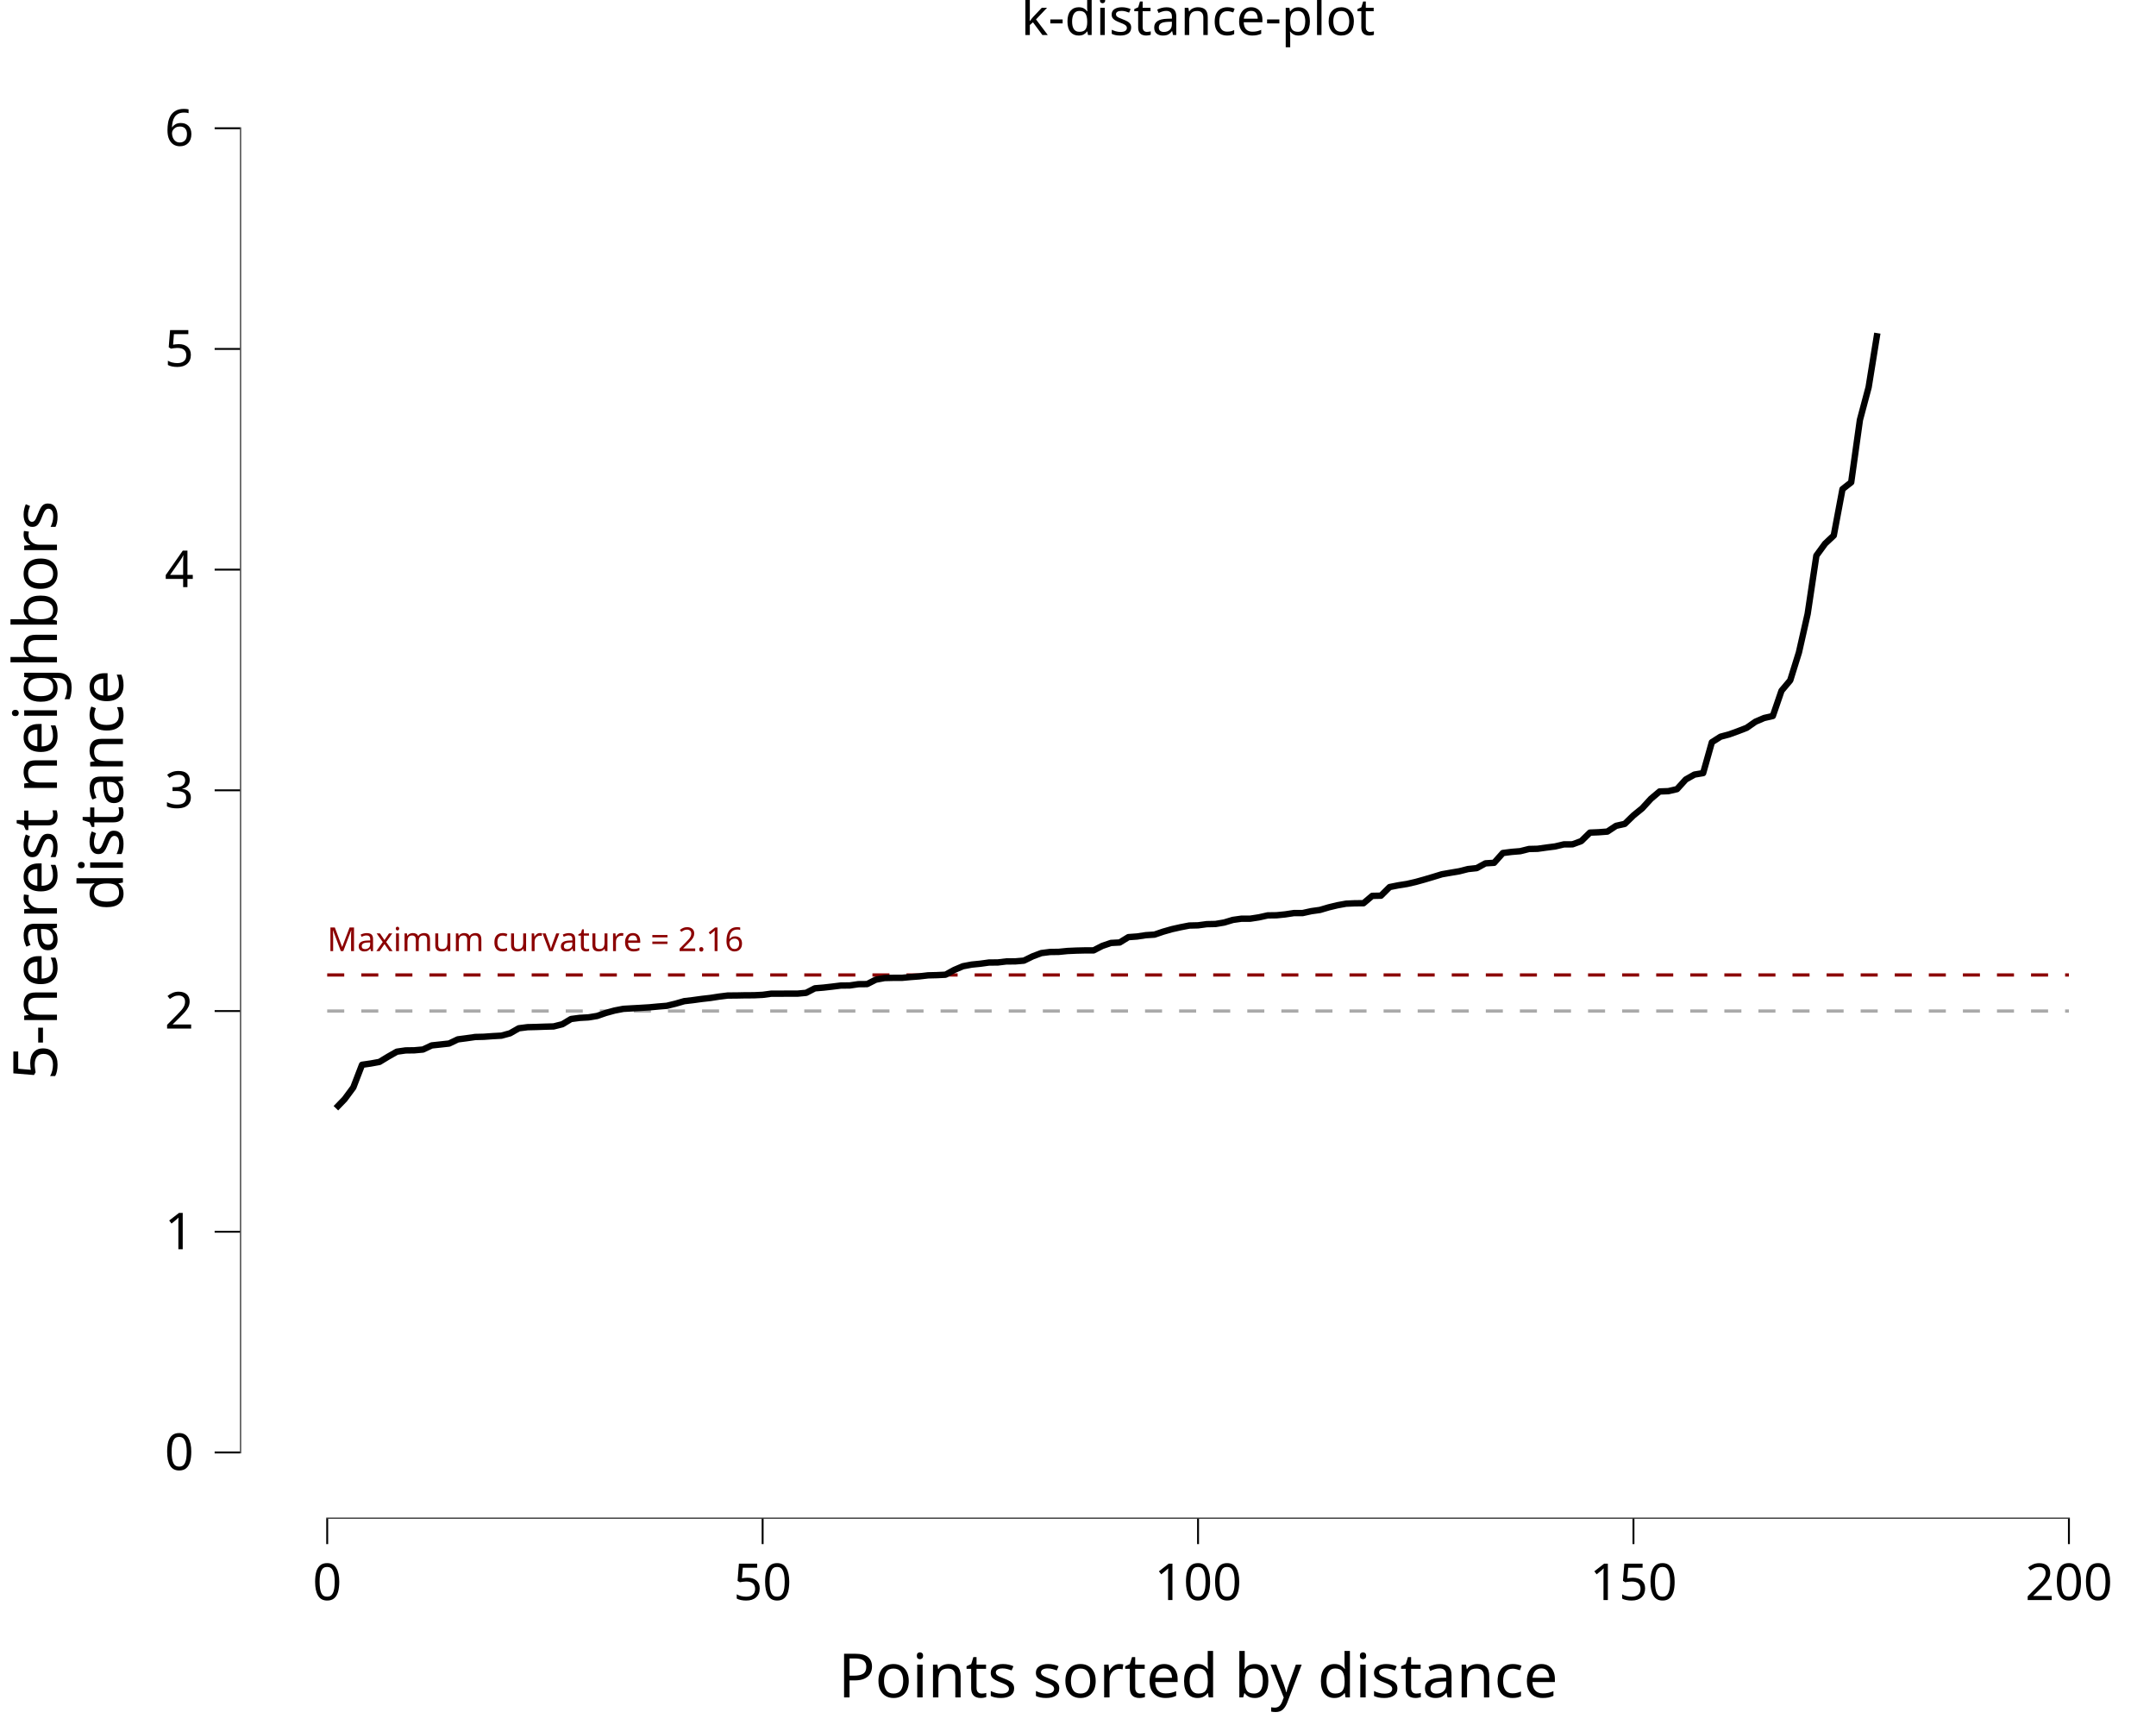
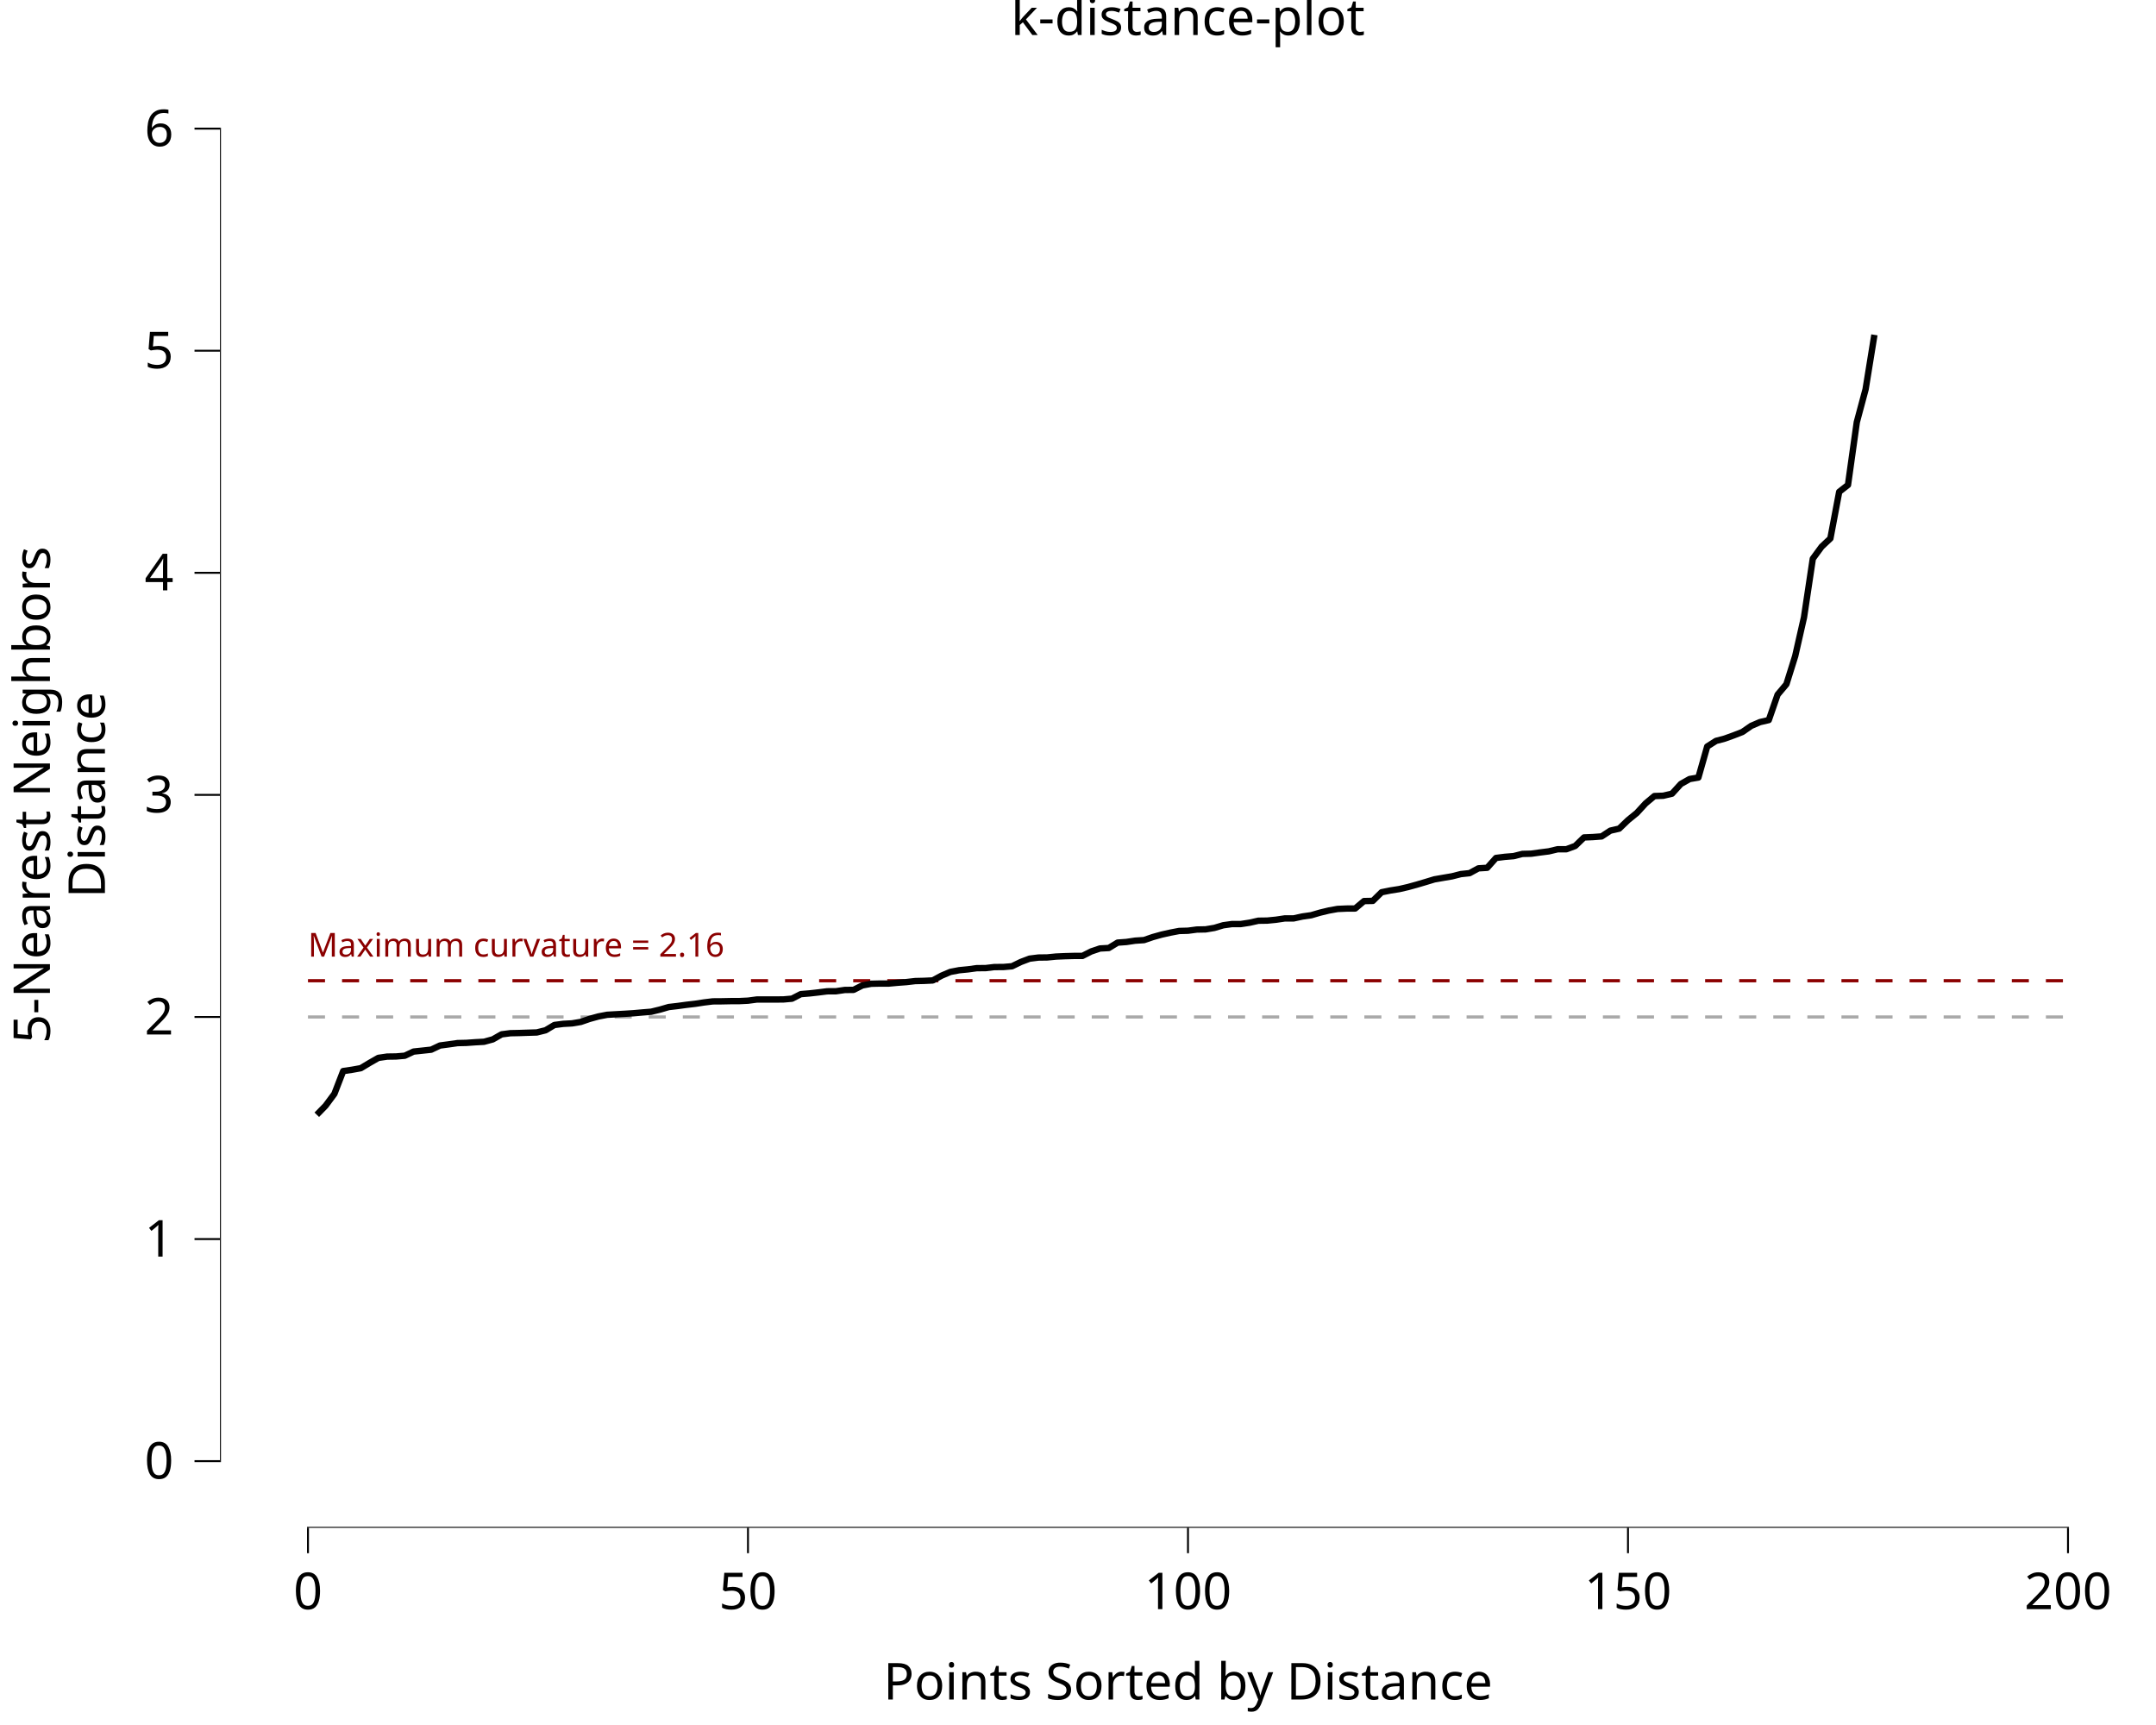
<svg xmlns="http://www.w3.org/2000/svg" class="svglite" data-engine-version="2.0" width="720.00pt" height="576.00pt" viewBox="0 0 720.00 576.00">
  <defs>
    <style type="text/css">
    .svglite line, .svglite polyline, .svglite polygon, .svglite path, .svglite rect, .svglite circle {
      fill: none;
      stroke: #000000;
      stroke-linecap: round;
      stroke-linejoin: round;
      stroke-miterlimit: 10.00;
    }
  </style>
  </defs>
  <rect width="100%" height="100%" style="stroke: none; fill: #FFFFFF;" />
  <defs>
    <clipPath id="cpMC4wMHw3MjAuMDB8MC4wMHw1NzYuMDA=">
      <rect x="0.00" y="0.00" width="720.00" height="576.00" />
    </clipPath>
  </defs>
  <g clip-path="url(#cpMC4wMHw3MjAuMDB8MC4wMHw1NzYuMDA=)">
    <rect x="-0" y="0.00" width="720.00" height="576.00" style="stroke-width: 10.67; stroke: none;" />
  </g>
  <defs>
-     <clipPath id="cpODAuMTh8NzIwLjAwfDIwLjcxfDUwNy4wOQ==">
-       <rect x="80.18" y="20.71" width="639.82" height="486.39" />
+     <clipPath id="cpNzMuNDd8NzIwLjAwfDIwLjcxfDUxMC4xNA==">
+       <rect x="73.47" y="20.71" width="646.53" height="489.43" />
    </clipPath>
  </defs>
-   <g clip-path="url(#cpODAuMTh8NzIwLjAwfDIwLjcxfDUwNy4wOQ==)">
-     <rect x="80.18" y="20.71" width="639.82" height="486.39" style="stroke-width: 10.67; stroke: none;" />
-     <line x1="109.27" y1="325.56" x2="690.92" y2="325.56" style="stroke-width: 1.07; stroke: #8B0000; stroke-dasharray: 5.69,5.69; stroke-linecap: butt;" />
-     <text x="109.27" y="317.59" style="font-size: 11.04px; fill: #8B0000; font-family: sans;" textLength="131.03px" lengthAdjust="spacingAndGlyphs">Maximum curvature = 2.16</text>
-     <line x1="109.27" y1="337.60" x2="690.92" y2="337.60" style="stroke-width: 1.07; stroke: #A9A9A9; stroke-dasharray: 5.69,5.69; stroke-linecap: butt;" />
-     <polyline points="112.17,370.05 115.08,367.04 117.99,363.11 120.90,355.54 123.81,355.12 126.72,354.59 129.62,352.83 132.53,351.17 135.44,350.75 138.35,350.71 141.26,350.45 144.17,349.08 147.07,348.77 149.98,348.45 152.89,347.06 155.80,346.68 158.71,346.26 161.61,346.19 164.52,345.98 167.43,345.82 170.34,345.03 173.25,343.36 176.16,342.99 179.06,342.92 181.97,342.82 184.88,342.74 187.79,342.01 190.70,340.26 193.61,339.88 196.51,339.72 199.42,339.24 202.33,338.23 205.24,337.43 208.15,336.87 211.06,336.70 213.96,336.54 216.87,336.36 219.78,336.09 222.69,335.85 225.60,335.14 228.50,334.30 231.41,333.96 234.32,333.56 237.23,333.23 240.14,332.78 243.05,332.42 245.95,332.40 248.86,332.34 251.77,332.33 254.68,332.19 257.59,331.80 260.50,331.80 263.40,331.79 266.31,331.79 269.22,331.52 272.13,330.01 275.04,329.77 277.94,329.44 280.85,329.08 283.76,329.06 286.67,328.63 289.58,328.60 292.49,327.12 295.39,326.58 298.30,326.51 301.21,326.51 304.12,326.24 307.03,326.02 309.94,325.68 312.84,325.61 315.75,325.47 318.66,323.88 321.57,322.64 324.48,322.09 327.39,321.80 330.29,321.40 333.20,321.38 336.11,321.03 339.02,321.02 341.93,320.77 344.83,319.35 347.74,318.25 350.65,317.88 353.56,317.84 356.47,317.55 359.38,317.42 362.28,317.35 365.19,317.35 368.10,315.86 371.01,314.86 373.92,314.71 376.83,312.92 379.73,312.71 382.64,312.27 385.55,312.08 388.46,311.09 391.37,310.26 394.28,309.61 397.18,309.05 400.09,308.98 403.00,308.59 405.91,308.53 408.82,308.04 411.72,307.17 414.63,306.76 417.54,306.76 420.45,306.31 423.36,305.66 426.27,305.62 429.17,305.33 432.08,304.89 434.99,304.89 437.90,304.25 440.81,303.84 443.72,302.98 446.62,302.28 449.53,301.75 452.44,301.62 455.35,301.60 458.26,299.14 461.17,299.08 464.07,296.20 466.98,295.62 469.89,295.16 472.80,294.49 475.71,293.68 478.61,292.82 481.52,291.93 484.43,291.42 487.34,290.93 490.25,290.19 493.16,289.88 496.06,288.28 498.97,288.10 501.88,284.83 504.79,284.46 507.70,284.22 510.61,283.49 513.51,283.42 516.42,283.01 519.33,282.64 522.24,281.95 525.15,281.93 528.06,280.86 530.96,278.02 533.87,277.90 536.78,277.68 539.69,275.76 542.60,275.10 545.50,272.28 548.41,269.91 551.32,266.73 554.23,264.28 557.14,264.18 560.05,263.50 562.95,260.29 565.86,258.64 568.77,258.15 571.68,247.84 574.59,245.99 577.50,245.21 580.40,244.16 583.31,243.03 586.22,241.00 589.13,239.75 592.04,239.08 594.94,230.64 597.85,227.18 600.76,217.84 603.67,204.97 606.58,185.53 609.49,181.54 612.39,178.81 615.30,163.33 618.21,161.05 621.12,140.23 624.03,129.31 626.94,111.24 " style="stroke-width: 2.13; stroke-linecap: butt;" />
-     <line x1="108.95" y1="507.09" x2="691.24" y2="507.09" style="stroke-width: 0.64; stroke-linecap: butt;" />
-     <line x1="80.18" y1="485.30" x2="80.18" y2="42.50" style="stroke-width: 0.64; stroke-linecap: butt;" />
-     <rect x="80.18" y="20.71" width="639.82" height="486.39" style="stroke-width: 0.00; stroke: none;" />
+   <g clip-path="url(#cpNzMuNDd8NzIwLjAwfDIwLjcxfDUxMC4xNA==)">
+     <rect x="73.47" y="20.71" width="646.53" height="489.43" style="stroke-width: 10.67; stroke: none;" />
+     <line x1="102.85" y1="327.47" x2="690.61" y2="327.47" style="stroke-width: 1.07; stroke: #8B0000; stroke-dasharray: 5.69,5.69; stroke-linecap: butt;" />
+     <text x="102.85" y="319.44" style="font-size: 11.04px; fill: #8B0000; font-family: sans;" textLength="131.03px" lengthAdjust="spacingAndGlyphs">Maximum curvature = 2.16</text>
+     <line x1="102.85" y1="339.58" x2="690.61" y2="339.58" style="stroke-width: 1.07; stroke: #A9A9A9; stroke-dasharray: 5.69,5.69; stroke-linecap: butt;" />
+     <polyline points="105.79,372.23 108.73,369.21 111.67,365.25 114.61,357.64 117.55,357.21 120.49,356.68 123.43,354.91 126.36,353.24 129.30,352.81 132.24,352.77 135.18,352.52 138.12,351.13 141.06,350.82 144.00,350.50 146.94,349.11 149.87,348.72 152.81,348.30 155.75,348.23 158.69,348.02 161.63,347.86 164.57,347.06 167.51,345.38 170.45,345.00 173.38,344.94 176.32,344.84 179.26,344.75 182.20,344.02 185.14,342.26 188.08,341.88 191.02,341.72 193.96,341.23 196.90,340.22 199.83,339.41 202.77,338.85 205.71,338.68 208.65,338.52 211.59,338.33 214.53,338.07 217.47,337.83 220.41,337.11 223.34,336.26 226.28,335.92 229.22,335.52 232.16,335.18 235.10,334.73 238.04,334.37 240.98,334.35 243.92,334.29 246.85,334.28 249.79,334.14 252.73,333.75 255.67,333.75 258.61,333.74 261.55,333.73 264.49,333.47 267.43,331.95 270.36,331.71 273.30,331.38 276.24,331.01 279.18,330.99 282.12,330.56 285.06,330.53 288.00,329.04 290.94,328.49 293.88,328.42 296.81,328.42 299.75,328.15 302.69,327.93 305.63,327.59 308.57,327.52 311.51,327.38 314.45,325.78 317.39,324.53 320.32,323.97 323.26,323.68 326.20,323.28 329.14,323.26 332.08,322.91 335.02,322.90 337.96,322.65 340.90,321.22 343.83,320.11 346.77,319.74 349.71,319.70 352.65,319.41 355.59,319.28 358.53,319.20 361.47,319.20 364.41,317.70 367.34,316.71 370.28,316.55 373.22,314.75 376.16,314.54 379.10,314.10 382.04,313.91 384.98,312.90 387.92,312.08 390.86,311.42 393.79,310.86 396.73,310.78 399.67,310.39 402.61,310.33 405.55,309.84 408.49,308.96 411.43,308.55 414.37,308.55 417.30,308.10 420.24,307.44 423.18,307.40 426.12,307.11 429.06,306.67 432.00,306.67 434.94,306.03 437.88,305.61 440.81,304.75 443.75,304.04 446.69,303.51 449.63,303.38 452.57,303.36 455.51,300.88 458.45,300.82 461.39,297.93 464.33,297.34 467.26,296.88 470.20,296.20 473.14,295.39 476.08,294.52 479.02,293.63 481.96,293.12 484.90,292.62 487.84,291.87 490.77,291.56 493.71,289.95 496.65,289.77 499.59,286.48 502.53,286.11 505.47,285.87 508.41,285.13 511.35,285.06 514.28,284.65 517.22,284.28 520.16,283.58 523.10,283.57 526.04,282.48 528.98,279.63 531.92,279.51 534.86,279.29 537.79,277.36 540.73,276.69 543.67,273.86 546.61,271.47 549.55,268.27 552.49,265.81 555.43,265.71 558.37,265.02 561.31,261.79 564.24,260.13 567.18,259.63 570.12,249.27 573.06,247.40 576.00,246.62 578.94,245.56 581.88,244.42 584.82,242.38 587.75,241.12 590.69,240.44 593.63,231.96 596.57,228.47 599.51,219.07 602.45,206.12 605.39,186.56 608.33,182.55 611.26,179.80 614.20,164.23 617.14,161.93 620.08,140.97 623.02,129.99 625.96,111.81 " style="stroke-width: 2.13; stroke-linecap: butt;" />
+     <line x1="102.53" y1="510.14" x2="690.93" y2="510.14" style="stroke-width: 0.64; stroke-linecap: butt;" />
+     <line x1="73.47" y1="488.21" x2="73.47" y2="42.64" style="stroke-width: 0.64; stroke-linecap: butt;" />
+     <rect x="73.47" y="20.71" width="646.53" height="489.43" style="stroke-width: 0.00; stroke: none;" />
  </g>
  <g clip-path="url(#cpMC4wMHw3MjAuMDB8MC4wMHw1NzYuMDA=)">
-     <polyline points="80.18,507.09 80.18,20.71 " style="stroke-width: 0.00; stroke: none; stroke-linecap: butt;" />
-     <text x="64.71" y="490.84" text-anchor="end" style="font-size: 17.00px; font-family: sans;" textLength="9.46px" lengthAdjust="spacingAndGlyphs">0</text>
-     <text x="64.71" y="417.14" text-anchor="end" style="font-size: 17.00px; font-family: sans;" textLength="9.46px" lengthAdjust="spacingAndGlyphs">1</text>
-     <text x="64.71" y="343.45" text-anchor="end" style="font-size: 17.00px; font-family: sans;" textLength="9.46px" lengthAdjust="spacingAndGlyphs">2</text>
-     <text x="64.71" y="269.75" text-anchor="end" style="font-size: 17.00px; font-family: sans;" textLength="9.46px" lengthAdjust="spacingAndGlyphs">3</text>
-     <text x="64.71" y="196.06" text-anchor="end" style="font-size: 17.00px; font-family: sans;" textLength="9.46px" lengthAdjust="spacingAndGlyphs">4</text>
-     <text x="64.71" y="122.36" text-anchor="end" style="font-size: 17.00px; font-family: sans;" textLength="9.46px" lengthAdjust="spacingAndGlyphs">5</text>
-     <text x="64.71" y="48.67" text-anchor="end" style="font-size: 17.00px; font-family: sans;" textLength="9.46px" lengthAdjust="spacingAndGlyphs">6</text>
-     <polyline points="71.68,484.99 80.18,484.99 " style="stroke-width: 0.64; stroke-linecap: butt;" />
-     <polyline points="71.68,411.29 80.18,411.29 " style="stroke-width: 0.64; stroke-linecap: butt;" />
-     <polyline points="71.68,337.60 80.18,337.60 " style="stroke-width: 0.64; stroke-linecap: butt;" />
-     <polyline points="71.68,263.90 80.18,263.90 " style="stroke-width: 0.64; stroke-linecap: butt;" />
-     <polyline points="71.68,190.21 80.18,190.21 " style="stroke-width: 0.64; stroke-linecap: butt;" />
-     <polyline points="71.68,116.51 80.18,116.51 " style="stroke-width: 0.64; stroke-linecap: butt;" />
-     <polyline points="71.68,42.82 80.18,42.82 " style="stroke-width: 0.64; stroke-linecap: butt;" />
-     <polyline points="80.18,507.09 720.00,507.09 " style="stroke-width: 0.00; stroke: none; stroke-linecap: butt;" />
-     <polyline points="109.27,515.60 109.27,507.09 " style="stroke-width: 0.64; stroke-linecap: butt;" />
-     <polyline points="254.68,515.60 254.68,507.09 " style="stroke-width: 0.64; stroke-linecap: butt;" />
-     <polyline points="400.09,515.60 400.09,507.09 " style="stroke-width: 0.64; stroke-linecap: butt;" />
-     <polyline points="545.50,515.60 545.50,507.09 " style="stroke-width: 0.64; stroke-linecap: butt;" />
-     <polyline points="690.92,515.60 690.92,507.09 " style="stroke-width: 0.64; stroke-linecap: butt;" />
-     <text x="109.27" y="534.27" text-anchor="middle" style="font-size: 17.00px; font-family: sans;" textLength="9.46px" lengthAdjust="spacingAndGlyphs">0</text>
-     <text x="254.68" y="534.27" text-anchor="middle" style="font-size: 17.00px; font-family: sans;" textLength="18.91px" lengthAdjust="spacingAndGlyphs">50</text>
-     <text x="400.09" y="534.27" text-anchor="middle" style="font-size: 17.00px; font-family: sans;" textLength="28.37px" lengthAdjust="spacingAndGlyphs">100</text>
-     <text x="545.50" y="534.27" text-anchor="middle" style="font-size: 17.00px; font-family: sans;" textLength="28.37px" lengthAdjust="spacingAndGlyphs">150</text>
-     <text x="690.92" y="534.27" text-anchor="middle" style="font-size: 17.00px; font-family: sans;" textLength="28.37px" lengthAdjust="spacingAndGlyphs">200</text>
-     <text x="400.09" y="566.78" text-anchor="middle" style="font-size: 20.40px; font-family: sans;" textLength="227.97px" lengthAdjust="spacingAndGlyphs">Points sorted by distance</text>
-     <text transform="translate(19.02,263.90) rotate(-90)" text-anchor="middle" style="font-size: 20.40px; font-family: sans;" textLength="187.14px" lengthAdjust="spacingAndGlyphs">5-nearest neighbors </text>
-     <text transform="translate(41.05,263.90) rotate(-90)" text-anchor="middle" style="font-size: 20.40px; font-family: sans;" textLength="76.00px" lengthAdjust="spacingAndGlyphs">distance</text>
-     <text x="400.09" y="11.70" text-anchor="middle" style="font-size: 17.00px; font-family: sans;" textLength="110.57px" lengthAdjust="spacingAndGlyphs">k-distance-plot</text>
+     <polyline points="73.47,510.14 73.47,20.71 " style="stroke-width: 0.00; stroke: none; stroke-linecap: butt;" />
+     <text x="57.99" y="493.74" text-anchor="end" style="font-size: 17.00px; font-family: sans;" textLength="9.46px" lengthAdjust="spacingAndGlyphs">0</text>
+     <text x="57.99" y="419.59" text-anchor="end" style="font-size: 17.00px; font-family: sans;" textLength="9.46px" lengthAdjust="spacingAndGlyphs">1</text>
+     <text x="57.99" y="345.43" text-anchor="end" style="font-size: 17.00px; font-family: sans;" textLength="9.46px" lengthAdjust="spacingAndGlyphs">2</text>
+     <text x="57.99" y="271.27" text-anchor="end" style="font-size: 17.00px; font-family: sans;" textLength="9.46px" lengthAdjust="spacingAndGlyphs">3</text>
+     <text x="57.99" y="197.12" text-anchor="end" style="font-size: 17.00px; font-family: sans;" textLength="9.46px" lengthAdjust="spacingAndGlyphs">4</text>
+     <text x="57.99" y="122.96" text-anchor="end" style="font-size: 17.00px; font-family: sans;" textLength="9.46px" lengthAdjust="spacingAndGlyphs">5</text>
+     <text x="57.99" y="48.80" text-anchor="end" style="font-size: 17.00px; font-family: sans;" textLength="9.46px" lengthAdjust="spacingAndGlyphs">6</text>
+     <polyline points="64.96,487.89 73.47,487.89 " style="stroke-width: 0.64; stroke-linecap: butt;" />
+     <polyline points="64.96,413.74 73.47,413.74 " style="stroke-width: 0.64; stroke-linecap: butt;" />
+     <polyline points="64.96,339.58 73.47,339.58 " style="stroke-width: 0.64; stroke-linecap: butt;" />
+     <polyline points="64.96,265.42 73.47,265.42 " style="stroke-width: 0.64; stroke-linecap: butt;" />
+     <polyline points="64.96,191.27 73.47,191.27 " style="stroke-width: 0.64; stroke-linecap: butt;" />
+     <polyline points="64.96,117.11 73.47,117.11 " style="stroke-width: 0.64; stroke-linecap: butt;" />
+     <polyline points="64.96,42.95 73.47,42.95 " style="stroke-width: 0.64; stroke-linecap: butt;" />
+     <polyline points="73.47,510.14 720.00,510.14 " style="stroke-width: 0.00; stroke: none; stroke-linecap: butt;" />
+     <polyline points="102.85,518.64 102.85,510.14 " style="stroke-width: 0.64; stroke-linecap: butt;" />
+     <polyline points="249.79,518.64 249.79,510.14 " style="stroke-width: 0.64; stroke-linecap: butt;" />
+     <polyline points="396.73,518.64 396.73,510.14 " style="stroke-width: 0.64; stroke-linecap: butt;" />
+     <polyline points="543.67,518.64 543.67,510.14 " style="stroke-width: 0.64; stroke-linecap: butt;" />
+     <polyline points="690.61,518.64 690.61,510.14 " style="stroke-width: 0.64; stroke-linecap: butt;" />
+     <text x="102.85" y="537.32" text-anchor="middle" style="font-size: 17.00px; font-family: sans;" textLength="9.46px" lengthAdjust="spacingAndGlyphs">0</text>
+     <text x="249.79" y="537.32" text-anchor="middle" style="font-size: 17.00px; font-family: sans;" textLength="18.91px" lengthAdjust="spacingAndGlyphs">50</text>
+     <text x="396.73" y="537.32" text-anchor="middle" style="font-size: 17.00px; font-family: sans;" textLength="28.37px" lengthAdjust="spacingAndGlyphs">100</text>
+     <text x="543.67" y="537.32" text-anchor="middle" style="font-size: 17.00px; font-family: sans;" textLength="28.37px" lengthAdjust="spacingAndGlyphs">150</text>
+     <text x="690.61" y="537.32" text-anchor="middle" style="font-size: 17.00px; font-family: sans;" textLength="28.37px" lengthAdjust="spacingAndGlyphs">200</text>
+     <text x="396.73" y="567.49" text-anchor="middle" style="font-size: 17.00px; font-family: sans;" textLength="195.64px" lengthAdjust="spacingAndGlyphs">Points Sorted by Distance</text>
+     <text transform="translate(16.68,265.42) rotate(-90)" text-anchor="middle" style="font-size: 17.00px; font-family: sans;" textLength="161.60px" lengthAdjust="spacingAndGlyphs">5-Nearest Neighbors </text>
+     <text transform="translate(35.04,265.42) rotate(-90)" text-anchor="middle" style="font-size: 17.00px; font-family: sans;" textLength="66.16px" lengthAdjust="spacingAndGlyphs">Distance</text>
+     <text x="396.73" y="11.70" text-anchor="middle" style="font-size: 17.00px; font-family: sans;" textLength="110.57px" lengthAdjust="spacingAndGlyphs">k-distance-plot</text>
  </g>
</svg>
